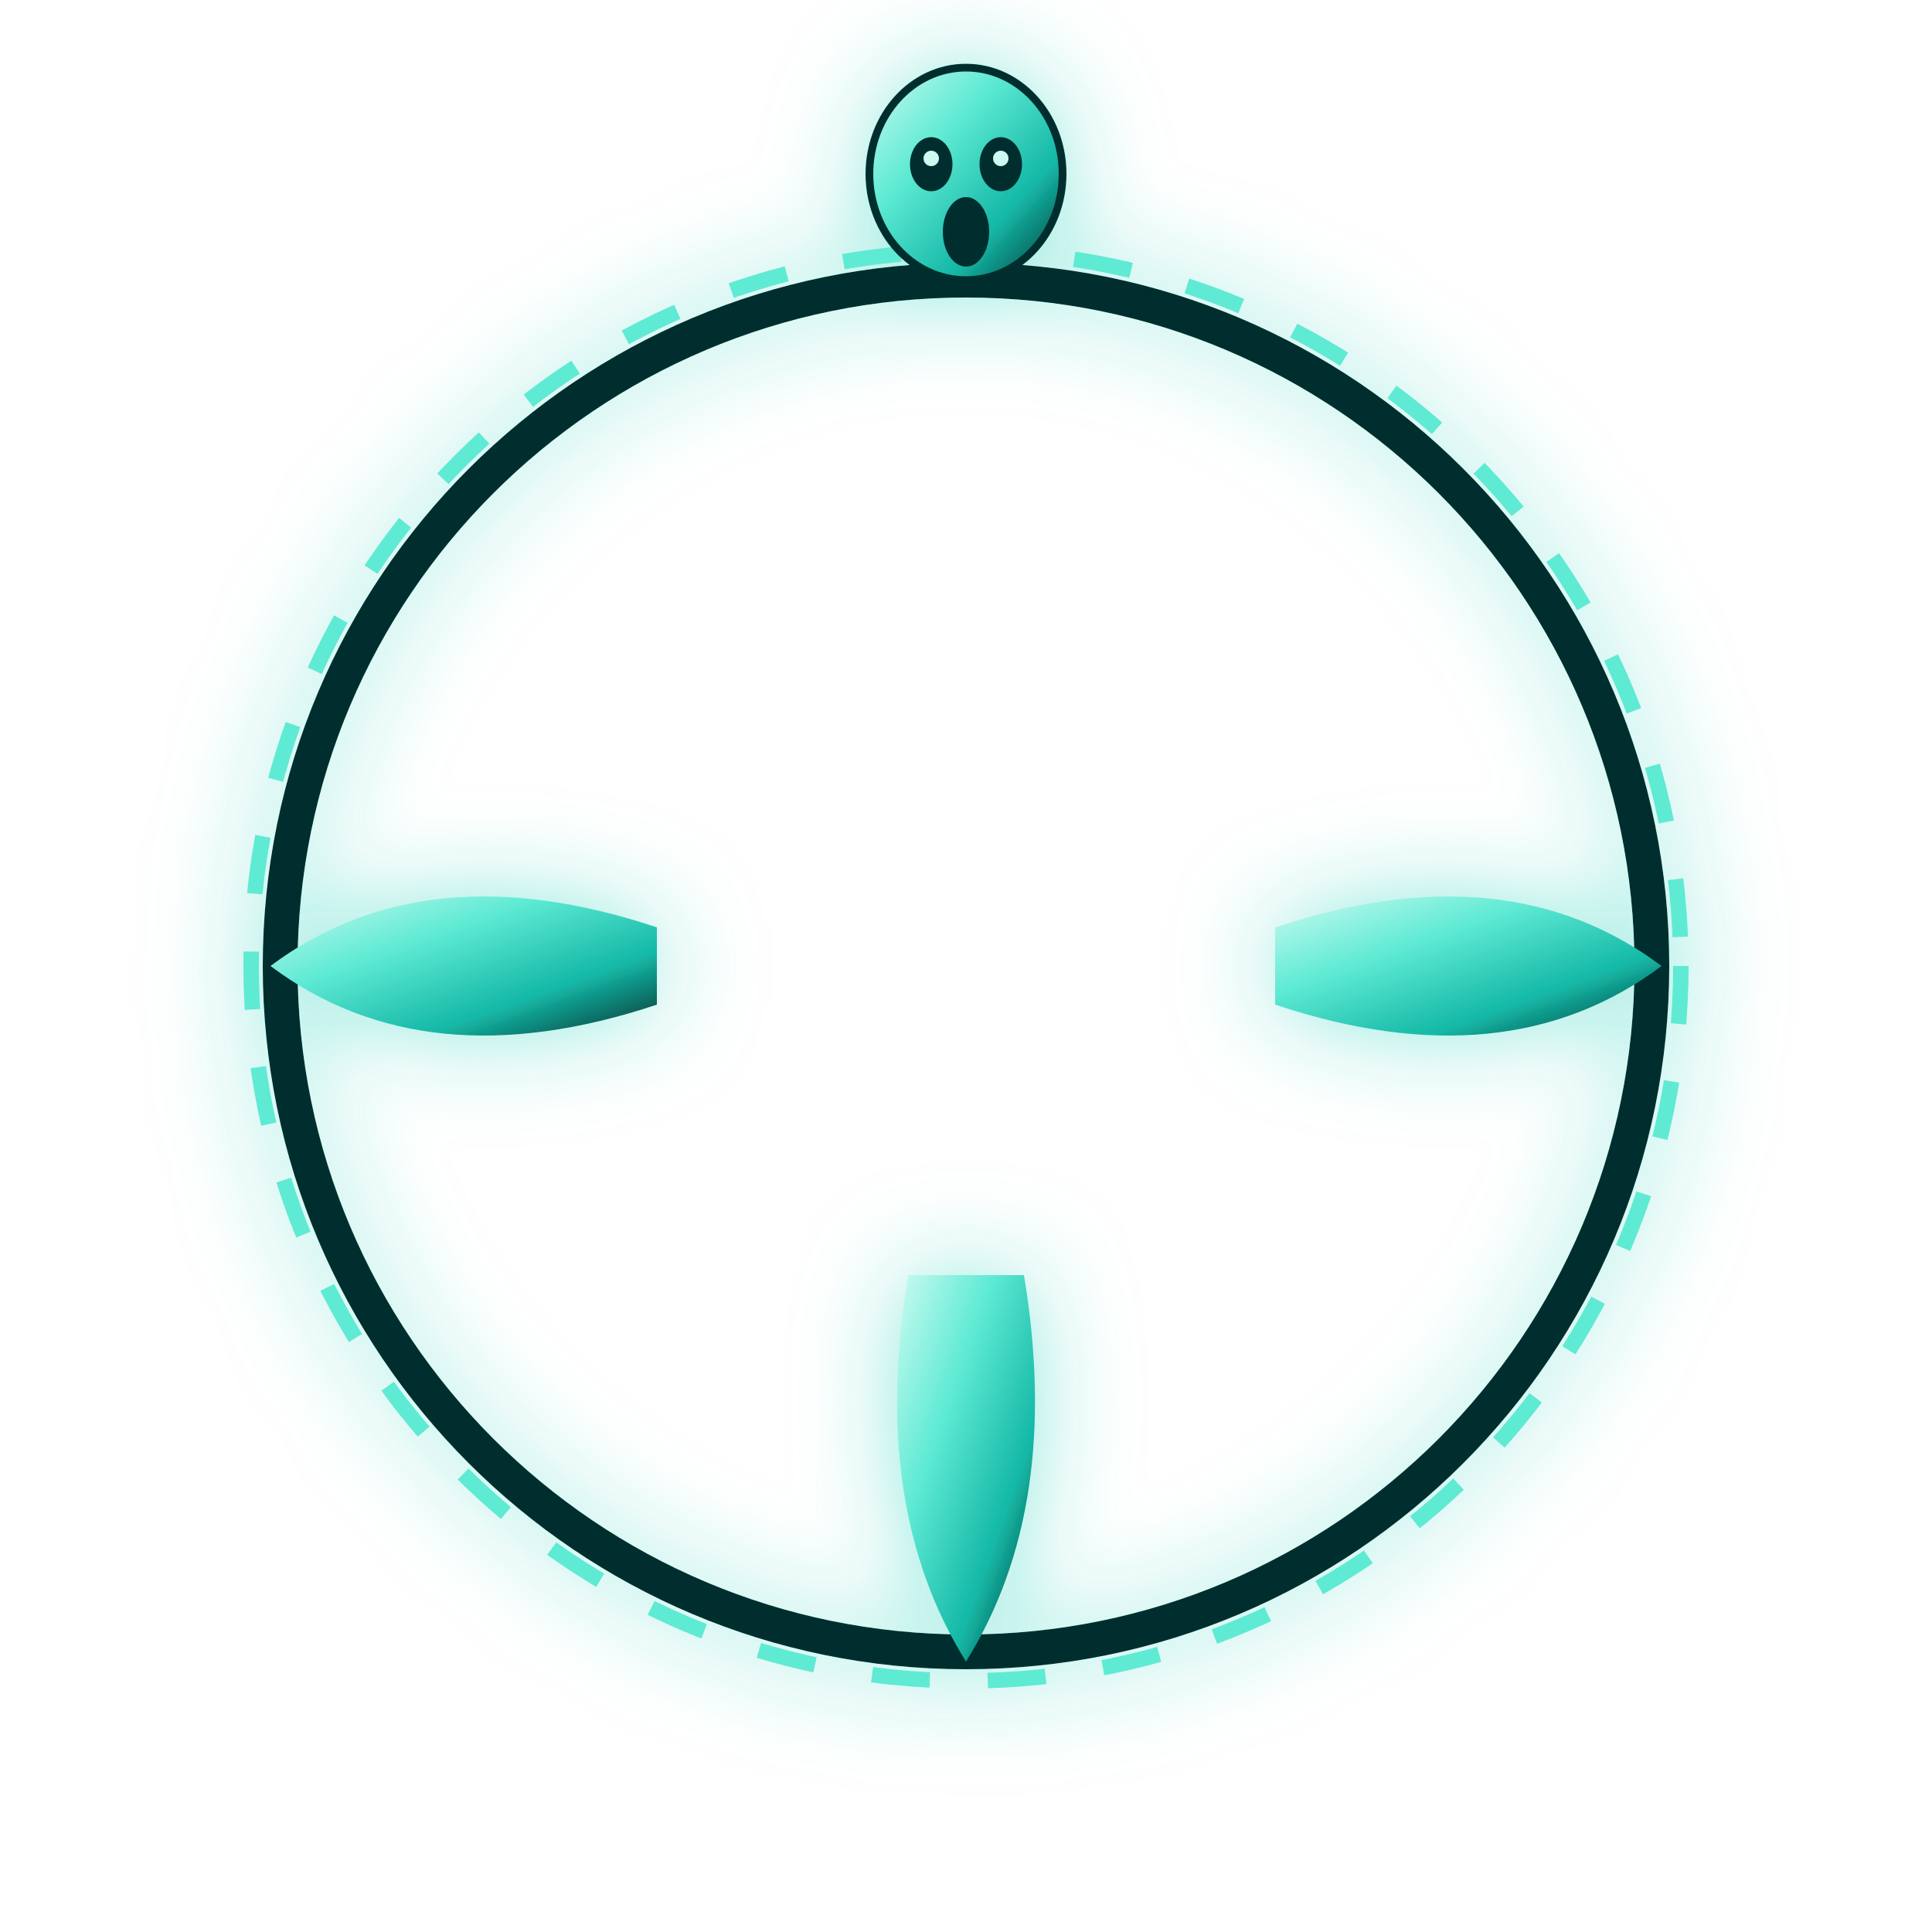
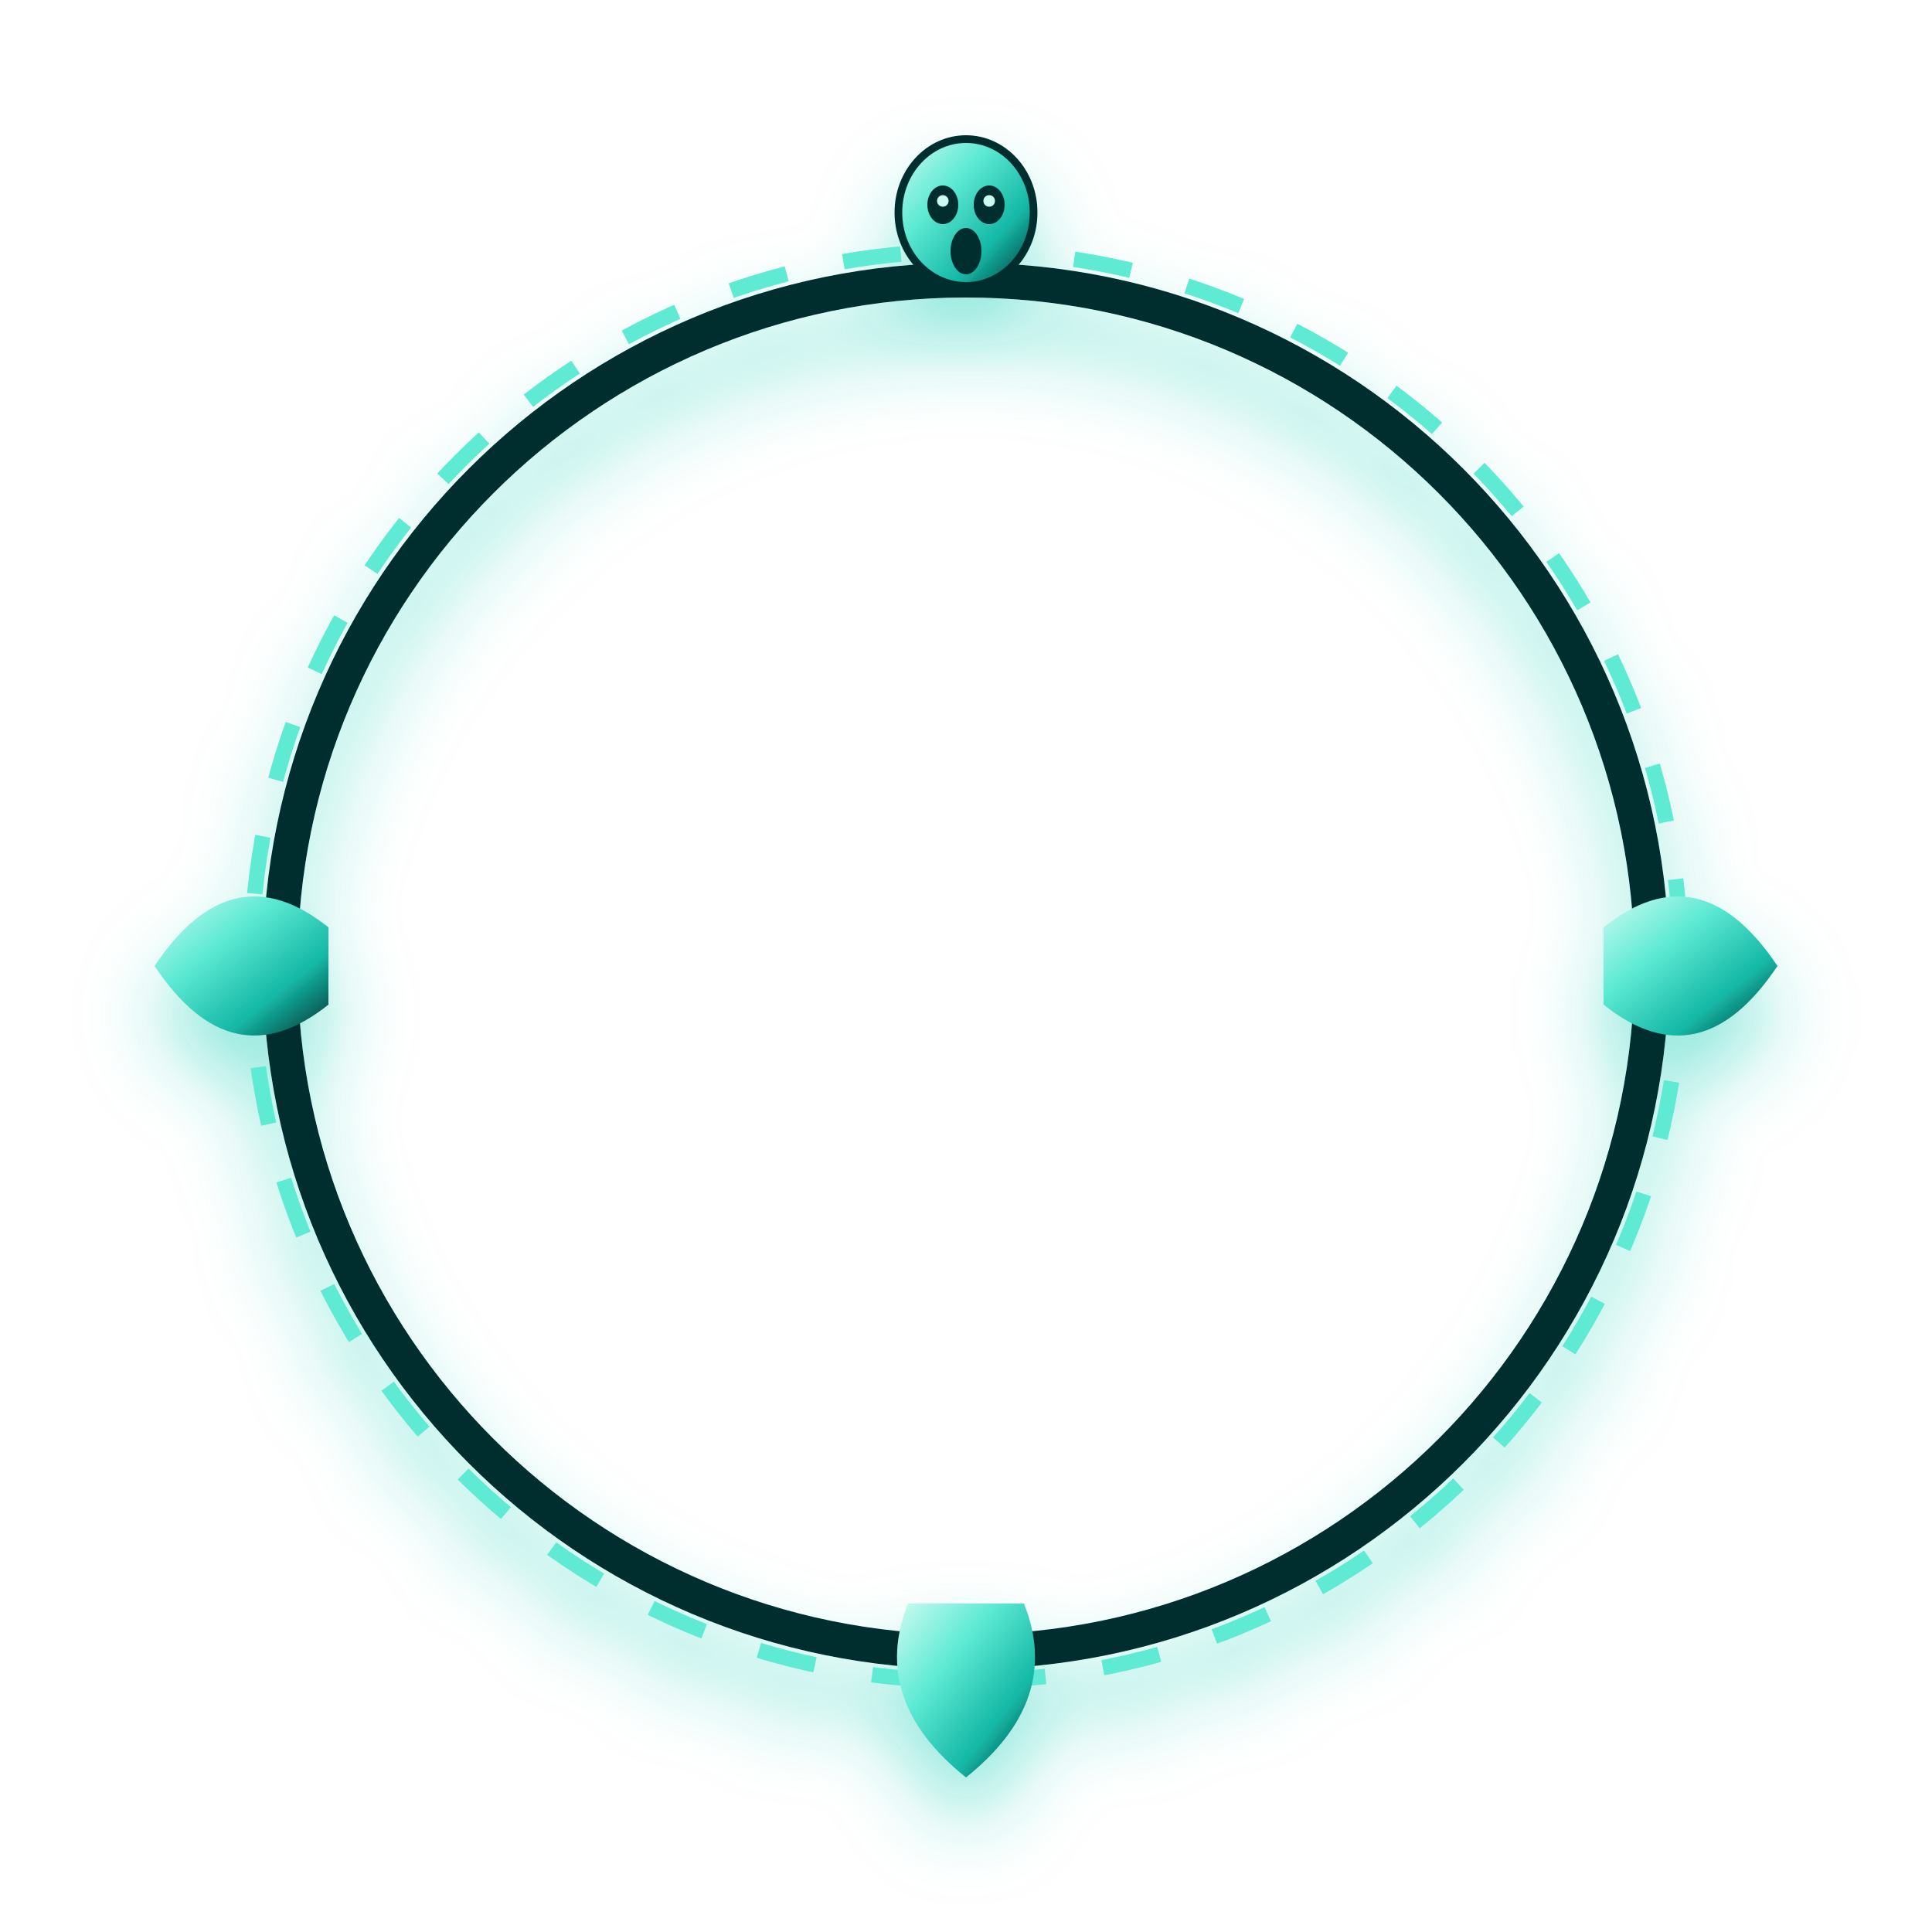
<svg xmlns="http://www.w3.org/2000/svg" viewBox="0 0 100 100" fill="none">
  <defs>
    <linearGradient id="ghostVaporLine" x1="0" y1="0" x2="1" y2="1">
      <stop offset="0%" stop-color="#ccfbf1" />
      <stop offset="35%" stop-color="#5eead4" />
      <stop offset="70%" stop-color="#14b8a6" />
      <stop offset="100%" stop-color="#042f2e" />
    </linearGradient>
    <filter id="ghostCalmShadow" x="-20%" y="-20%" width="140%" height="140%">
      <feDropShadow dx="0" dy="1.5" stdDeviation="1.5" flood-color="#000" flood-opacity="0.8" />
-       <feDropShadow dx="0" dy="0" stdDeviation="2.5" flood-color="#2dd4bf" flood-opacity="0.5" />
+       <feDropShadow dx="0" dy="2.5" flood-color="#2dd4bf" flood-opacity="0.5" />
    </filter>
  </defs>
  <g filter="url(#ghostCalmShadow)">
    <circle cx="50" cy="50" r="35.5" stroke="#042f2e" stroke-width="1.8" />
    <circle cx="50" cy="50" r="37" stroke="#5eead4" stroke-width="0.8" stroke-dasharray="3 3" />
-     <path d="M66,48 Q78,44 86,50 Q78,56 66,52 Z" fill="url(#ghostVaporLine)" />
-     <path d="M47,66 Q45,78 50,86 Q55,78 53,66 Z" fill="url(#ghostVaporLine)" />
-     <path d="M34,48 Q22,44 14,50 Q22,56 34,52 Z" fill="url(#ghostVaporLine)" />
-     <g transform="translate(50, 9)">
-       <ellipse cx="0" cy="0" rx="5" ry="5.5" fill="url(#ghostVaporLine)" stroke="#042f2e" stroke-width="0.4" />
-       <ellipse cx="-1.8" cy="-0.5" rx="1.1" ry="1.4" fill="#042f2e" />
-       <ellipse cx="1.8" cy="-0.5" rx="1.1" ry="1.4" fill="#042f2e" />
-       <circle cx="-1.8" cy="-0.8" r="0.4" fill="#ccfbf1" />
-       <circle cx="1.8" cy="-0.8" r="0.4" fill="#ccfbf1" />
-       <ellipse cx="0" cy="3" rx="1.2" ry="1.8" fill="#042f2e" />
-       <path d="M-6,0 C-10,-4 -8,-8 0,-7 C8,-8 10,-4 6,0 Z" fill="#99f6e4" opacity="0">
+     <path d="M83,48 Q88,44 92,50 Q88,56 83,52 Z" fill="url(#ghostVaporLine)" />
+     <path d="M47,83 Q45,88 50,92 Q55,88 53,83 Z" fill="url(#ghostVaporLine)" />
+     <path d="M17,48 Q12,44 8,50 Q12,56 17,52 Z" fill="url(#ghostVaporLine)" />
+     <g transform="translate(50, 11)">
+       <ellipse cx="0" cy="0" rx="3.5" ry="3.8" fill="url(#ghostVaporLine)" stroke="#042f2e" stroke-width="0.4" />
+       <ellipse cx="-1.2" cy="-0.4" rx="0.8" ry="1.0" fill="#042f2e" />
+       <ellipse cx="1.2" cy="-0.4" rx="0.8" ry="1.0" fill="#042f2e" />
+       <circle cx="-1.2" cy="-0.6" r="0.3" fill="#ccfbf1" />
+       <circle cx="1.2" cy="-0.6" r="0.3" fill="#ccfbf1" />
+       <ellipse cx="0" cy="2" rx="0.8" ry="1.2" fill="#042f2e" />
+       <path d="M-3,0 C-5,-2 -4,-4 0,-3 C4,-4 5,-2 3,0 Z" fill="#99f6e4" opacity="0">
        <animate attributeName="opacity" values="0; 0; 0.7; 0; 0" keyTimes="0; 0.55; 0.6; 0.65; 1" dur="8s" repeatCount="indefinite" />
-         <animateTransform attributeName="transform" type="translate" values="0,0; 0,-3; 0,-6; 0,0" keyTimes="0; 0.55; 0.65; 1" dur="8s" repeatCount="indefinite" />
+         <animateTransform attributeName="transform" type="translate" values="0,0; 0,-1.5; 0,-3; 0,0" keyTimes="0; 0.55; 0.65; 1" dur="8s" repeatCount="indefinite" />
      </path>
    </g>
  </g>
</svg>
